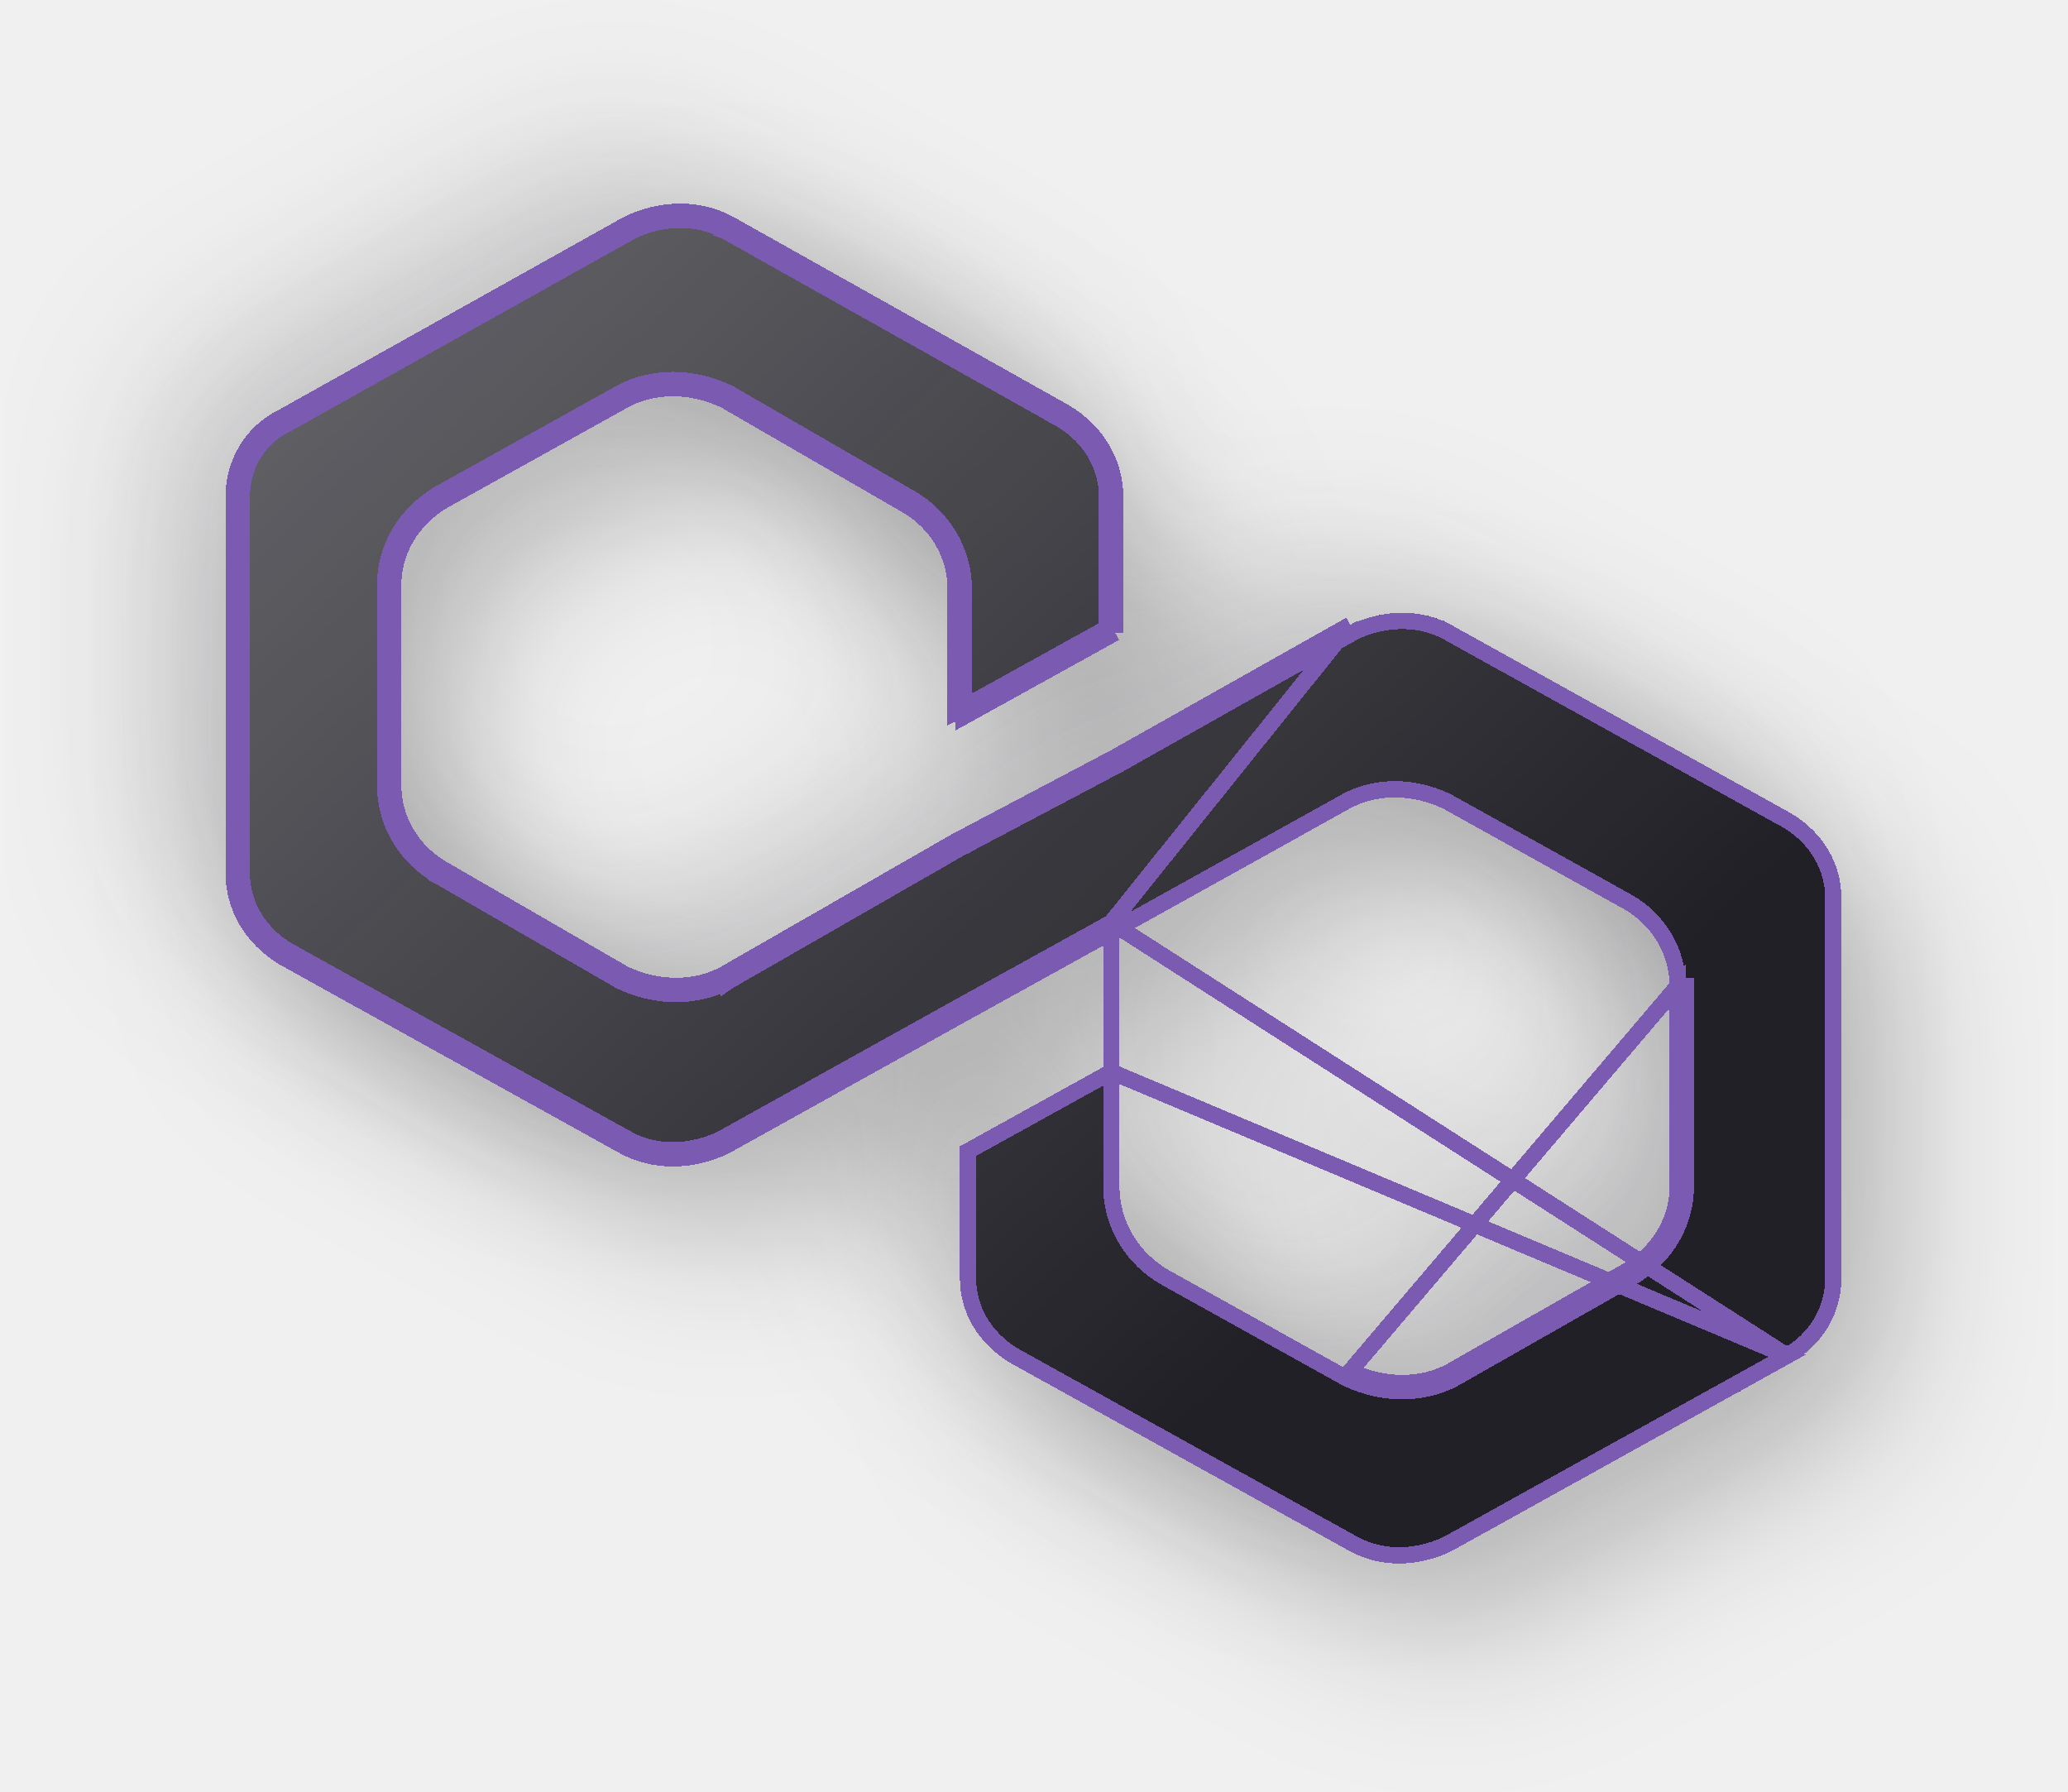
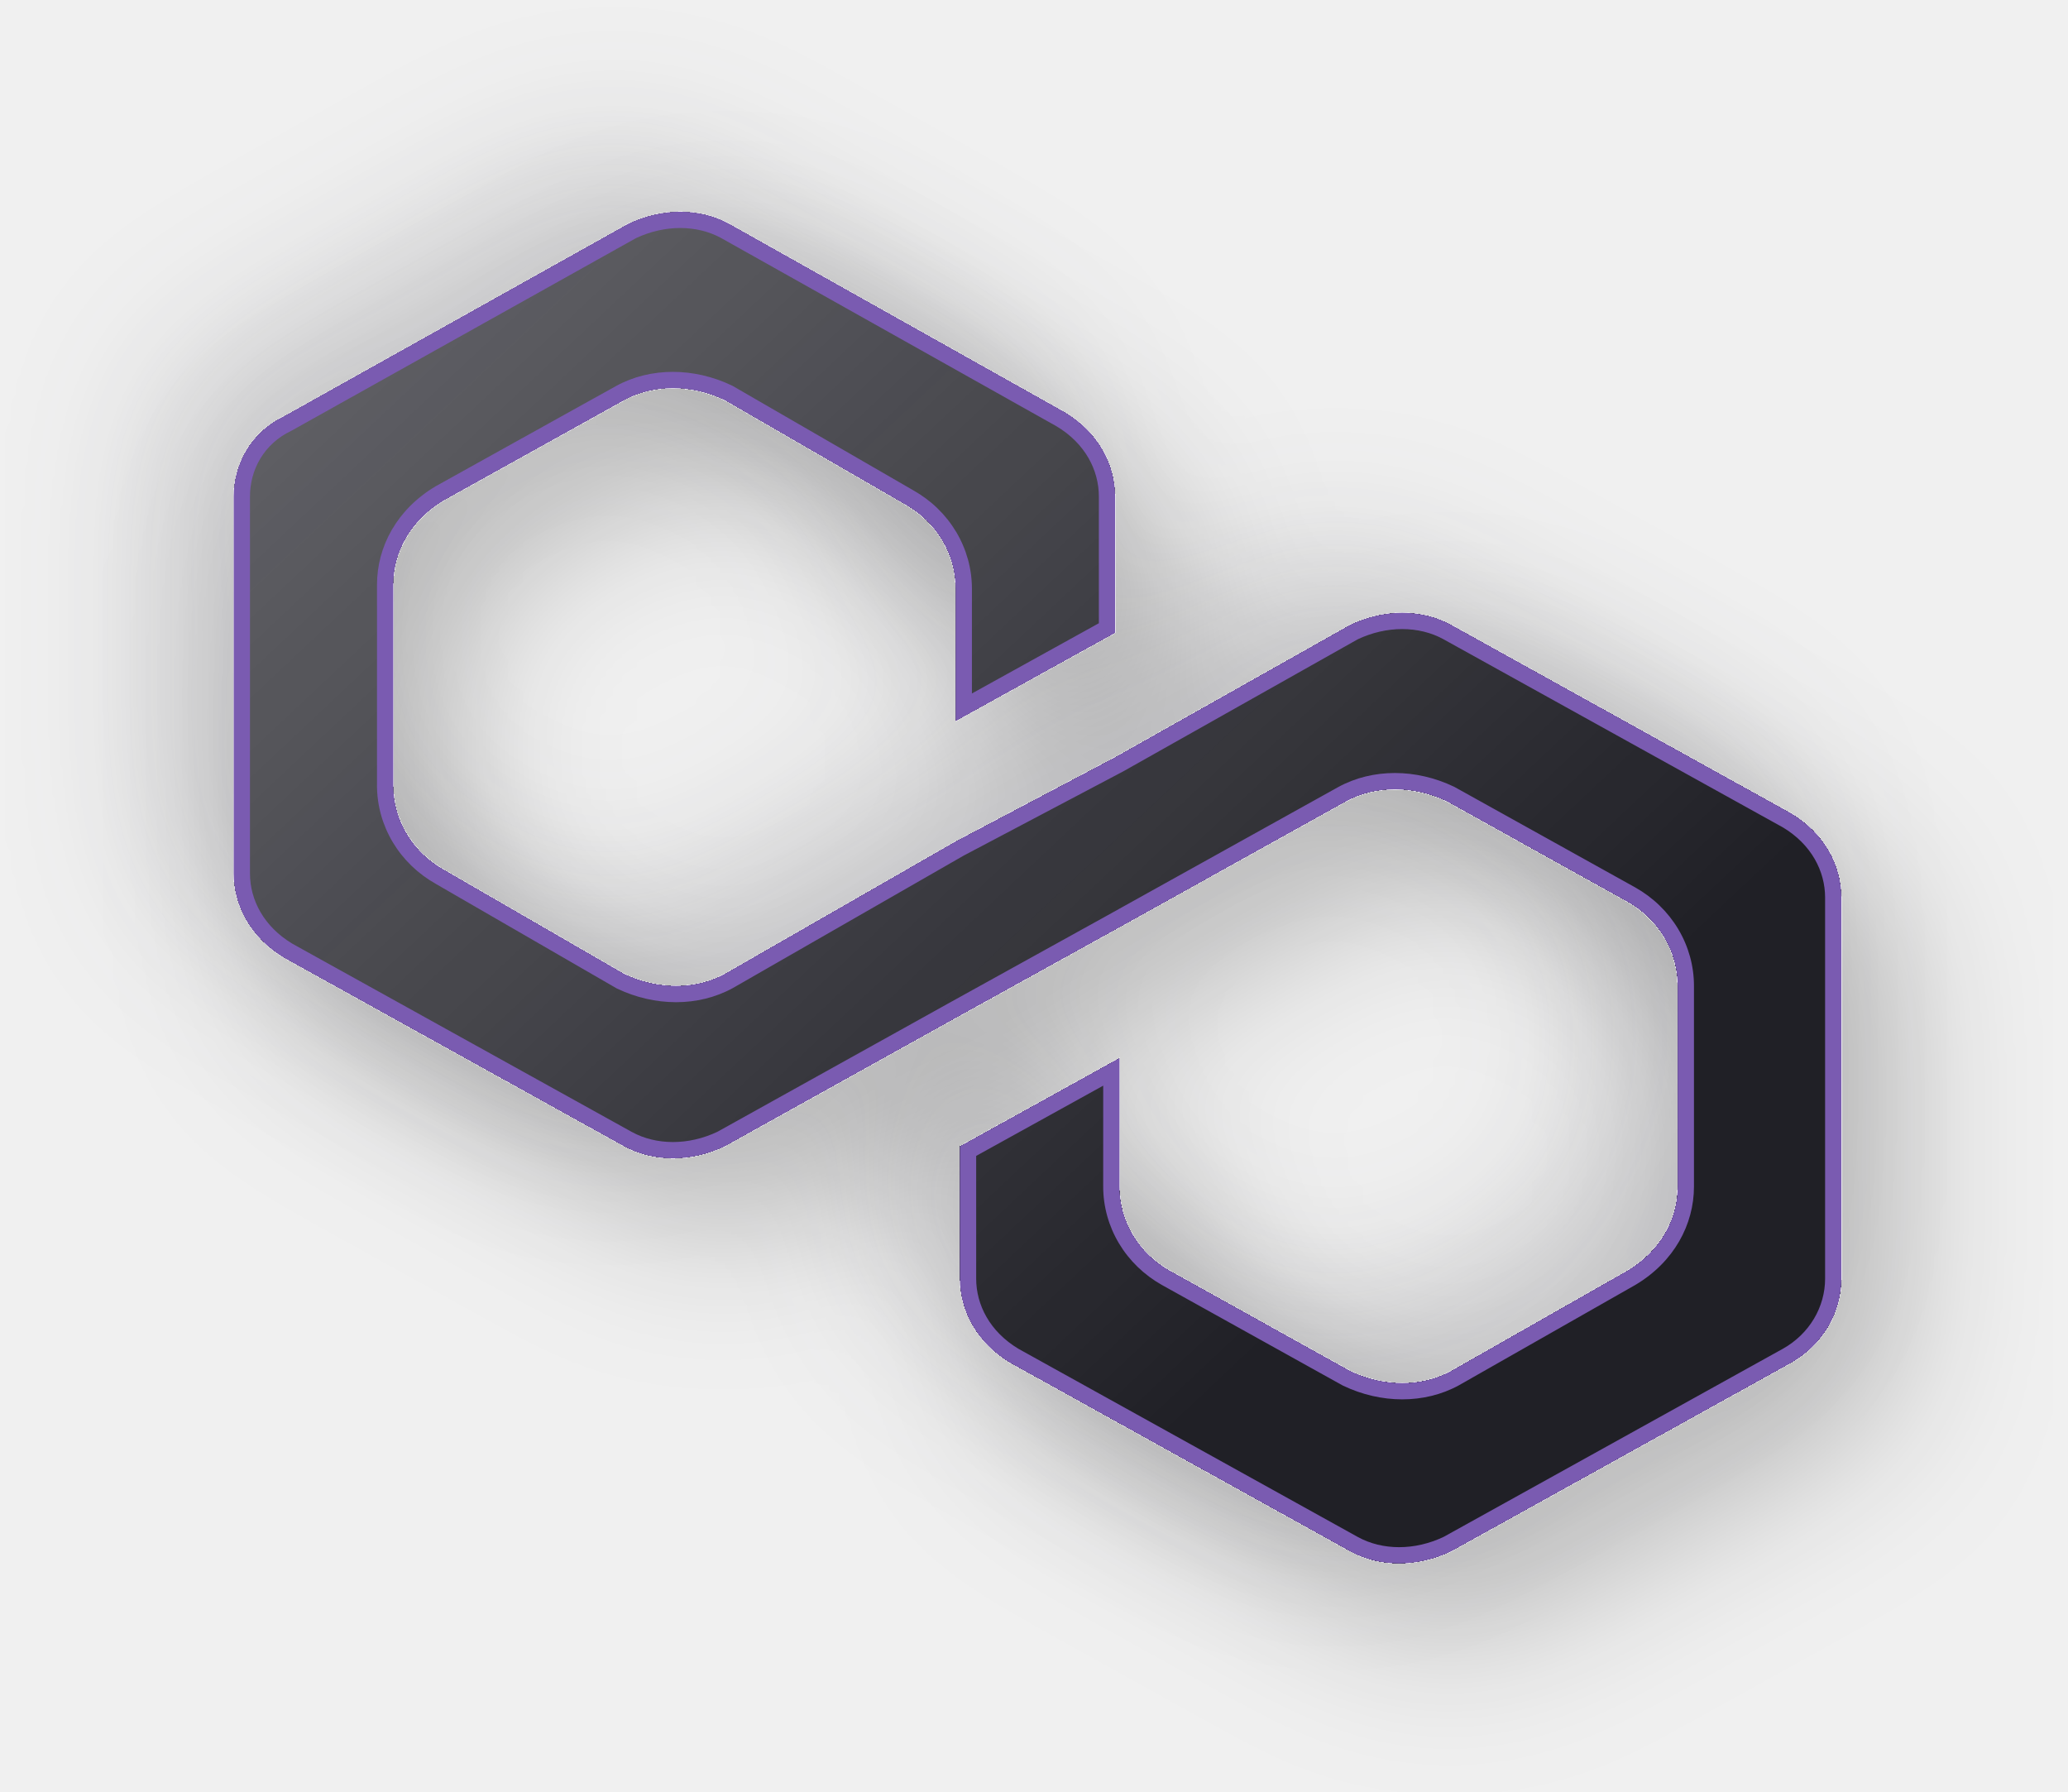
<svg xmlns="http://www.w3.org/2000/svg" width="127" height="110" viewBox="0 0 127 110" fill="none">
  <g filter="url(#filter0_dd_603_7845)">
+     <mask id="path-1-inside-1_603_7845" fill="white">
+       <path d="M89.11 38.364C87.306 37.38 84.985 37.38 82.922 38.364L68.487 46.493L58.692 51.664L44.514 59.799C42.71 60.783 40.389 60.783 38.326 59.799L27.246 53.395C26.304 52.865 25.523 52.108 24.98 51.201C24.437 50.294 24.152 49.267 24.152 48.223V35.902C24.152 33.931 25.184 31.961 27.246 30.73L38.326 24.573C40.13 23.587 42.451 23.587 44.514 24.573L55.594 30.977C56.536 31.507 57.317 32.263 57.86 33.17C58.403 34.077 58.688 35.104 58.688 36.149V44.276L68.483 38.857V30.484C68.483 28.514 67.453 26.543 65.391 25.312L44.77 13.74C42.966 12.754 40.647 12.754 38.585 13.74L17.445 25.557C15.383 26.543 14.352 28.514 14.352 30.484V53.635C14.352 55.605 15.383 57.57 17.445 58.807L38.326 70.385C40.13 71.371 42.451 71.371 44.514 70.385L58.692 62.503L68.487 57.085L82.666 49.203C84.47 48.219 86.791 48.219 88.853 49.203L99.933 55.362C100.877 55.892 101.659 56.65 102.203 57.558C102.746 58.467 103.031 59.495 103.03 60.541V72.855C103.03 74.825 101.999 76.796 99.937 78.027L89.11 84.186C87.306 85.17 84.985 85.17 82.922 84.186L71.842 78.027C70.9 77.497 70.12 76.741 69.577 75.834C69.035 74.926 68.749 73.9 68.75 72.855V64.965L58.949 70.385V78.512C58.949 80.483 59.981 82.453 62.043 83.684L82.922 95.26C84.728 96.246 87.047 96.246 89.11 95.26L109.991 83.683C110.933 83.152 111.714 82.396 112.256 81.489C112.798 80.582 113.084 79.555 113.083 78.51V55.109C113.083 53.139 112.053 51.168 109.991 49.937L89.11 38.364Z" />
+     </mask>
    <path d="M89.11 38.364C87.306 37.38 84.985 37.38 82.922 38.364L68.487 46.493L58.692 51.664L44.514 59.799C42.71 60.783 40.389 60.783 38.326 59.799L27.246 53.395C26.304 52.865 25.523 52.108 24.98 51.201C24.437 50.294 24.152 49.267 24.152 48.223V35.902C24.152 33.931 25.184 31.961 27.246 30.73L38.326 24.573C40.13 23.587 42.451 23.587 44.514 24.573L55.594 30.977C56.536 31.507 57.317 32.263 57.86 33.17C58.403 34.077 58.688 35.104 58.688 36.149V44.276L68.483 38.857V30.484C68.483 28.514 67.453 26.543 65.391 25.312L44.77 13.74C42.966 12.754 40.647 12.754 38.585 13.74L17.445 25.557C15.383 26.543 14.352 28.514 14.352 30.484V53.635C14.352 55.605 15.383 57.57 17.445 58.807L38.326 70.385C40.13 71.371 42.451 71.371 44.514 70.385L58.692 62.503L68.487 57.085L82.666 49.203C84.47 48.219 86.791 48.219 88.853 49.203L99.933 55.362C100.877 55.892 101.659 56.65 102.203 57.558C102.746 58.467 103.031 59.495 103.03 60.541V72.855C103.03 74.825 101.999 76.796 99.937 78.027L89.11 84.186C87.306 85.17 84.985 85.17 82.922 84.186L71.842 78.027C70.9 77.497 70.12 76.741 69.577 75.834C69.035 74.926 68.749 73.9 68.75 72.855V64.965L58.949 70.385V78.512C58.949 80.483 59.981 82.453 62.043 83.684L82.922 95.26C84.728 96.246 87.047 96.246 89.11 95.26L109.991 83.683C110.933 83.152 111.714 82.396 112.256 81.489C112.798 80.582 113.084 79.555 113.083 78.51V55.109C113.083 53.139 112.053 51.168 109.991 49.937L89.11 38.364Z" fill="url(#paint0_linear_603_7845)" shape-rendering="crispEdges" />
-     <path d="M68.25 65.813V72.855C68.25 72.855 68.25 72.855 68.25 72.855C68.249 73.991 68.56 75.106 69.148 76.09C69.736 77.074 70.581 77.891 71.597 78.463L71.599 78.464L82.68 84.623L82.693 84.63L82.707 84.637C84.895 85.681 87.387 85.695 89.349 84.625L89.349 84.625L89.357 84.62L100.184 78.462L100.184 78.462L100.193 78.457C102.402 77.138 103.53 75.007 103.53 72.855V60.542V60.541H103.03M68.25 65.813L68.245 56.648L68.487 57.085M68.25 65.813L59.449 70.68V78.512C59.449 80.299 60.381 82.107 62.293 83.251L83.162 94.822C83.162 94.822 83.163 94.822 83.163 94.822C84.807 95.719 86.948 95.735 88.881 94.816L109.745 83.247L68.25 65.813ZM103.03 60.541C103.031 59.495 102.746 58.467 102.203 57.558C101.659 56.65 100.877 55.892 99.933 55.362L88.853 49.203C86.791 48.219 84.47 48.219 82.666 49.203L68.487 57.085M103.03 60.541V72.855C103.03 74.825 101.999 76.796 99.937 78.027L89.11 84.186C87.306 85.17 84.985 85.17 82.922 84.186L103.03 60.541ZM68.487 57.085L58.692 62.503L44.514 70.385M68.487 57.085L68.244 56.648M68.244 56.648L58.45 62.065L58.449 62.066L44.284 69.94M68.244 56.648L109.748 83.245L109.747 83.246C110.614 82.757 111.33 82.062 111.827 81.232C112.323 80.402 112.584 79.463 112.583 78.51V55.109C112.583 53.322 111.653 51.514 109.741 50.37L88.87 38.803L89.11 38.364L88.867 38.802L88.868 38.803C87.227 37.908 85.085 37.892 83.153 38.809M68.244 56.648L82.922 38.364M44.284 69.94C42.352 70.859 40.209 70.844 38.567 69.947L38.569 69.948L38.326 70.385M44.284 69.94L44.271 69.948L44.514 70.385M44.284 69.94C44.289 69.938 44.293 69.936 44.298 69.934L44.514 70.385M38.326 70.385L38.566 69.946L17.695 58.374M38.326 70.385L17.445 58.807M38.326 70.385C40.13 71.371 42.451 71.371 44.514 70.385M17.695 58.374C15.783 57.224 14.852 55.421 14.852 53.635V30.484C14.852 28.687 15.789 26.903 17.661 26.008L17.675 26.001L17.689 25.994L38.815 14.184M17.695 58.374L17.688 58.37L17.445 58.807M17.695 58.374C17.698 58.375 17.7 58.377 17.702 58.378L17.445 58.807M38.815 14.184C40.746 13.265 42.887 13.281 44.528 14.177L44.525 14.176L44.77 13.74M38.815 14.184L38.829 14.176L38.585 13.74M38.815 14.184C38.81 14.186 38.805 14.188 38.8 14.191L38.585 13.74M44.77 13.74L44.53 14.178L65.14 25.745M44.77 13.74L65.391 25.312M44.77 13.74C42.966 12.754 40.647 12.754 38.585 13.74M65.14 25.745C67.052 26.889 67.983 28.697 67.983 30.484V38.562M65.14 25.745L65.146 25.748L65.391 25.312M65.14 25.745C65.138 25.744 65.136 25.742 65.134 25.741L65.391 25.312M67.983 38.562L59.188 43.428M67.983 38.562V38.857H68.483M67.983 38.562L68.241 38.419L68.483 38.857M59.188 43.428V36.149L58.688 36.149M59.188 43.428L58.688 43.705V36.149M59.188 43.428V43.999L68.483 38.857M58.688 36.149H59.188C59.188 35.012 58.878 33.897 58.289 32.913C57.701 31.93 56.857 31.114 55.841 30.542L55.844 30.544L55.594 30.977M58.688 36.149C58.688 35.104 58.403 34.077 57.86 33.17C57.317 32.263 56.536 31.507 55.594 30.977M55.594 30.977L55.839 30.541L44.764 24.14L44.747 24.13L44.729 24.122C42.541 23.075 40.049 23.061 38.086 24.134L38.083 24.136L27.003 30.292L26.997 30.296L26.99 30.3C24.781 31.619 23.652 33.749 23.652 35.902V48.223V48.223C23.652 49.359 23.962 50.474 24.551 51.458C25.139 52.441 25.983 53.257 26.998 53.829L26.996 53.828L27.246 53.395M55.594 30.977L44.514 24.573C42.451 23.587 40.13 23.587 38.326 24.573L27.246 30.73C25.184 31.961 24.152 33.931 24.152 35.902V48.223C24.152 49.267 24.437 50.294 24.98 51.201C25.523 52.108 26.304 52.865 27.246 53.395M27.246 53.395L27.001 53.831L38.076 60.231L38.093 60.241L38.111 60.25C40.299 61.294 42.791 61.308 44.753 60.237L44.753 60.238L44.762 60.232L58.933 52.102M27.246 53.395L38.326 59.799C40.389 60.783 42.71 60.783 44.514 59.799L58.692 51.664M58.933 52.102L68.721 46.936L68.721 46.936L68.733 46.929L83.153 38.809M58.933 52.102L58.941 52.098L58.692 51.664M58.933 52.102L58.925 52.106L58.692 51.664M83.153 38.809L83.168 38.8L82.922 38.364M83.153 38.809C83.148 38.811 83.143 38.813 83.138 38.816L82.922 38.364M82.922 38.364L68.487 46.493L58.692 51.664M68.483 38.857V30.484C68.483 28.514 67.453 26.543 65.391 25.312M38.585 13.74L17.445 25.557C15.383 26.543 14.352 28.514 14.352 30.484V53.635C14.352 55.605 15.383 57.57 17.445 58.807" stroke="#7A5BB1" shape-rendering="crispEdges" />
+     <path d="M89.11 38.364L89.594 37.49L89.589 37.487L89.11 38.364ZM82.922 38.364L82.492 37.462L82.461 37.477L82.432 37.493L82.922 38.364ZM68.487 46.493L68.954 47.378L68.966 47.371L68.978 47.365L68.487 46.493ZM58.692 51.664L58.225 50.78L58.21 50.788L58.194 50.797L58.692 51.664ZM44.514 59.799L44.992 60.676L45.002 60.671L45.011 60.666L44.514 59.799ZM38.326 59.799L37.826 60.664L37.86 60.684L37.895 60.701L38.326 59.799ZM27.246 53.395L27.747 52.529L27.737 52.523L27.246 53.395ZM24.152 48.223H23.152V48.223L24.152 48.223ZM27.246 30.73L26.761 29.855L26.747 29.863L26.734 29.871L27.246 30.73ZM38.326 24.573L37.846 23.695L37.84 23.699L38.326 24.573ZM44.514 24.573L45.014 23.707L44.98 23.688L44.945 23.671L44.514 24.573ZM55.594 30.977L55.093 31.842L55.103 31.848L55.594 30.977ZM58.688 36.149L57.688 36.149V36.149H58.688ZM58.688 44.276H57.688V45.972L59.172 45.151L58.688 44.276ZM68.483 38.857L68.968 39.732L69.483 39.446V38.857H68.483ZM65.391 25.312L65.903 24.453L65.892 24.447L65.88 24.44L65.391 25.312ZM44.77 13.74L45.26 12.867L45.25 12.862L44.77 13.74ZM38.585 13.74L38.153 12.838L38.125 12.851L38.097 12.867L38.585 13.74ZM17.445 25.557L17.877 26.459L17.905 26.445L17.933 26.43L17.445 25.557ZM17.445 58.807L16.931 59.664L16.945 59.673L16.96 59.681L17.445 58.807ZM38.326 70.385L37.841 71.259L37.846 71.262L38.326 70.385ZM44.514 70.385L44.945 71.287L44.973 71.274L44.999 71.259L44.514 70.385ZM58.692 62.503L58.208 61.628L58.206 61.629L58.692 62.503ZM68.487 57.085L68.971 57.96L68.973 57.959L68.487 57.085ZM82.666 49.203L82.187 48.325L82.18 48.329L82.666 49.203ZM88.853 49.203L89.339 48.329L89.312 48.314L89.284 48.301L88.853 49.203ZM99.933 55.362L100.423 54.49L100.419 54.488L99.933 55.362ZM103.03 60.541L102.03 60.54V60.541H103.03ZM99.937 78.027L100.431 78.897L100.441 78.891L100.45 78.886L99.937 78.027ZM89.11 84.186L89.589 85.064L89.596 85.059L89.604 85.055L89.11 84.186ZM82.922 84.186L82.436 85.06L82.464 85.075L82.492 85.088L82.922 84.186ZM71.842 78.027L71.352 78.899L71.356 78.901L71.842 78.027ZM68.75 72.855L69.75 72.855V72.855H68.75ZM68.75 64.965H69.75V63.27L68.266 64.09L68.75 64.965ZM58.949 70.385L58.465 69.51L57.949 69.795V70.385H58.949ZM62.043 83.684L61.531 84.543L61.544 84.551L61.558 84.559L62.043 83.684ZM82.922 95.26L82.438 96.135L82.443 96.138L82.922 95.26ZM89.11 95.26L89.541 96.162L89.568 96.15L89.595 96.135L89.11 95.26ZM109.991 83.683L110.476 84.557L110.481 84.554L109.991 83.683ZM113.083 78.51H112.083V78.51L113.083 78.51ZM109.991 49.937L110.503 49.078L110.489 49.07L110.475 49.062L109.991 49.937ZM89.589 37.487C87.468 36.33 84.806 36.357 82.492 37.462L83.353 39.267C85.163 38.403 87.143 38.431 88.631 39.242L89.589 37.487ZM82.432 37.493L67.996 45.622L68.978 47.365L83.413 39.236L82.432 37.493ZM68.02 45.609L58.225 50.78L59.159 52.548L68.954 47.378L68.02 45.609ZM58.194 50.797L44.016 58.931L45.011 60.666L59.19 52.531L58.194 50.797ZM44.035 58.921C42.547 59.733 40.567 59.76 38.757 58.896L37.895 60.701C40.21 61.806 42.872 61.833 44.992 60.676L44.035 58.921ZM38.827 58.933L27.747 52.529L26.746 54.261L37.826 60.664L38.827 58.933ZM27.737 52.523C26.942 52.076 26.29 51.442 25.838 50.688L24.122 51.715C24.756 52.775 25.666 53.653 26.756 54.266L27.737 52.523ZM25.838 50.688C25.387 49.934 25.152 49.084 25.152 48.222L23.152 48.223C23.152 49.451 23.488 50.654 24.122 51.715L25.838 50.688ZM25.152 48.223V35.902H23.152V48.223H25.152ZM25.152 35.902C25.152 34.295 25.988 32.645 27.759 31.588L26.734 29.871C24.379 31.277 23.152 33.568 23.152 35.902H25.152ZM27.732 31.604L38.812 25.447L37.84 23.699L26.761 29.855L27.732 31.604ZM38.806 25.45C40.293 24.637 42.272 24.609 44.082 25.475L44.945 23.671C42.63 22.564 39.967 22.536 37.846 23.695L38.806 25.45ZM44.013 25.439L55.093 31.842L56.094 30.111L45.014 23.707L44.013 25.439ZM55.103 31.848C55.898 32.295 56.551 32.929 57.002 33.683L58.718 32.656C58.084 31.596 57.174 30.718 56.084 30.105L55.103 31.848ZM57.002 33.683C57.453 34.437 57.688 35.287 57.688 36.149L59.688 36.149C59.688 34.921 59.353 33.717 58.718 32.656L57.002 33.683ZM57.688 36.149V44.276H59.688V36.149H57.688ZM59.172 45.151L68.968 39.732L67.999 37.982L58.204 43.401L59.172 45.151ZM69.483 38.857V30.484H67.483V38.857H69.483ZM69.483 30.484C69.483 28.151 68.258 25.859 65.903 24.453L64.878 26.171C66.648 27.227 67.483 28.877 67.483 30.484H69.483ZM65.88 24.44L45.26 12.868L44.281 14.612L64.901 26.184L65.88 24.44ZM45.25 12.862C43.129 11.703 40.468 11.731 38.153 12.838L39.016 14.642C40.826 13.776 42.803 13.804 44.29 14.617L45.25 12.862ZM38.097 12.867L16.957 24.684L17.933 26.43L39.073 14.613L38.097 12.867ZM17.014 24.655C14.571 25.823 13.352 28.167 13.352 30.484H15.352C15.352 28.861 16.195 27.264 17.877 26.459L17.014 24.655ZM13.352 30.484V53.635H15.352V30.484H13.352ZM13.352 53.635C13.352 55.969 14.579 58.254 16.931 59.664L17.96 57.949C16.187 56.886 15.352 55.241 15.352 53.635H13.352ZM16.96 59.681L37.841 71.259L38.811 69.51L17.93 57.932L16.96 59.681ZM37.846 71.262C39.967 72.422 42.63 72.394 44.945 71.287L44.082 69.483C42.272 70.348 40.293 70.32 38.806 69.507L37.846 71.262ZM44.999 71.259L59.178 63.377L58.206 61.629L44.028 69.511L44.999 71.259ZM59.176 63.378L68.971 57.96L68.003 56.21L58.208 61.628L59.176 63.378ZM68.973 57.959L83.152 50.077L82.18 48.329L68.001 56.211L68.973 57.959ZM83.145 50.081C84.632 49.269 86.612 49.242 88.422 50.106L89.284 48.301C86.969 47.196 84.307 47.168 82.187 48.325L83.145 50.081ZM88.367 50.077L99.447 56.236L100.419 54.488L89.339 48.329L88.367 50.077ZM99.443 56.233C100.239 56.681 100.893 57.316 101.344 58.071L103.061 57.045C102.426 55.983 101.515 55.104 100.423 54.49L99.443 56.233ZM101.344 58.071C101.796 58.826 102.031 59.677 102.03 60.54L104.03 60.543C104.031 59.313 103.696 58.107 103.061 57.045L101.344 58.071ZM102.03 60.541V72.855H104.03V60.541H102.03ZM102.03 72.855C102.03 74.462 101.194 76.112 99.424 77.169L100.45 78.886C102.805 77.48 104.03 75.188 104.03 72.855H102.03ZM99.443 77.158L88.615 83.317L89.604 85.055L100.431 78.897L99.443 77.158ZM88.631 83.308C87.143 84.12 85.163 84.147 83.353 83.283L82.492 85.088C84.806 86.193 87.468 86.221 89.589 85.064L88.631 83.308ZM83.408 83.312L72.328 77.153L71.356 78.901L82.436 85.06L83.408 83.312ZM72.333 77.156C71.539 76.709 70.886 76.075 70.435 75.32L68.719 76.347C69.353 77.407 70.262 78.285 71.352 78.899L72.333 77.156ZM70.435 75.32C69.985 74.566 69.749 73.717 69.75 72.855L67.75 72.855C67.749 74.082 68.085 75.286 68.719 76.347L70.435 75.32ZM69.75 72.855V64.965H67.75V72.855H69.75ZM68.266 64.09L58.465 69.51L59.433 71.26L69.234 65.841L68.266 64.09ZM57.949 70.385V78.512H59.949V70.385H57.949ZM57.949 78.512C57.949 80.846 59.176 83.137 61.531 84.543L62.556 82.826C60.786 81.769 59.949 80.119 59.949 78.512H57.949ZM61.558 84.559L82.438 96.135L83.407 94.386L62.528 82.81L61.558 84.559ZM82.443 96.138C84.565 97.297 87.226 97.269 89.541 96.162L88.678 94.358C86.868 95.224 84.891 95.196 83.402 94.383L82.443 96.138ZM89.595 96.135L110.476 84.557L109.506 82.808L88.625 94.386L89.595 96.135ZM110.481 84.554C111.571 83.94 112.48 83.062 113.114 82.002L111.398 80.975C110.947 81.73 110.294 82.364 109.5 82.811L110.481 84.554ZM113.114 82.002C113.748 80.942 114.084 79.738 114.083 78.51L112.083 78.51C112.084 79.372 111.848 80.222 111.398 80.975L113.114 82.002ZM114.083 78.51V55.109H112.083V78.51H114.083ZM114.083 55.109C114.083 52.776 112.858 50.484 110.503 49.078L109.478 50.795C111.248 51.852 112.083 53.502 112.083 55.109H114.083ZM110.475 49.062L89.594 37.49L88.625 39.239L109.506 50.812L110.475 49.062Z" fill="#7A5BB1" mask="url(#path-1-inside-1_603_7845)" />
  </g>
  <defs>
    <filter id="filter0_dd_603_7845" x="0.353" y="0" width="125.731" height="110" filterUnits="userSpaceOnUse" color-interpolation-filters="sRGB">
      <feFlood flood-opacity="0" result="BackgroundImageFix" />
      <feColorMatrix in="SourceAlpha" type="matrix" values="0 0 0 0 0 0 0 0 0 0 0 0 0 0 0 0 0 0 127 0" result="hardAlpha" />
      <feOffset dx="3" dy="4" />
      <feGaussianBlur stdDeviation="5" />
      <feComposite in2="hardAlpha" operator="out" />
      <feColorMatrix type="matrix" values="0 0 0 0 0 0 0 0 0 0 0 0 0 0 0 0 0 0 0.25 0" />
      <feBlend mode="normal" in2="BackgroundImageFix" result="effect1_dropShadow_603_7845" />
      <feColorMatrix in="SourceAlpha" type="matrix" values="0 0 0 0 0 0 0 0 0 0 0 0 0 0 0 0 0 0 127 0" result="hardAlpha" />
      <feOffset dx="-4" dy="-3" />
      <feGaussianBlur stdDeviation="5" />
      <feComposite in2="hardAlpha" operator="out" />
      <feColorMatrix type="matrix" values="0 0 0 0 0.196 0 0 0 0 0.196 0 0 0 0 0.229 0 0 0 0.22 0" />
      <feBlend mode="normal" in2="effect1_dropShadow_603_7845" result="effect2_dropShadow_603_7845" />
      <feBlend mode="normal" in="SourceGraphic" in2="effect2_dropShadow_603_7845" result="shape" />
    </filter>
    <linearGradient id="paint0_linear_603_7845" x1="3.856" y1="8.821" x2="92.568" y2="103.128" gradientUnits="userSpaceOnUse">
      <stop offset="0.176" stop-color="#28282F" stop-opacity="0.73" />
      <stop offset="0.807" stop-color="#202026" />
    </linearGradient>
  </defs>
</svg>
